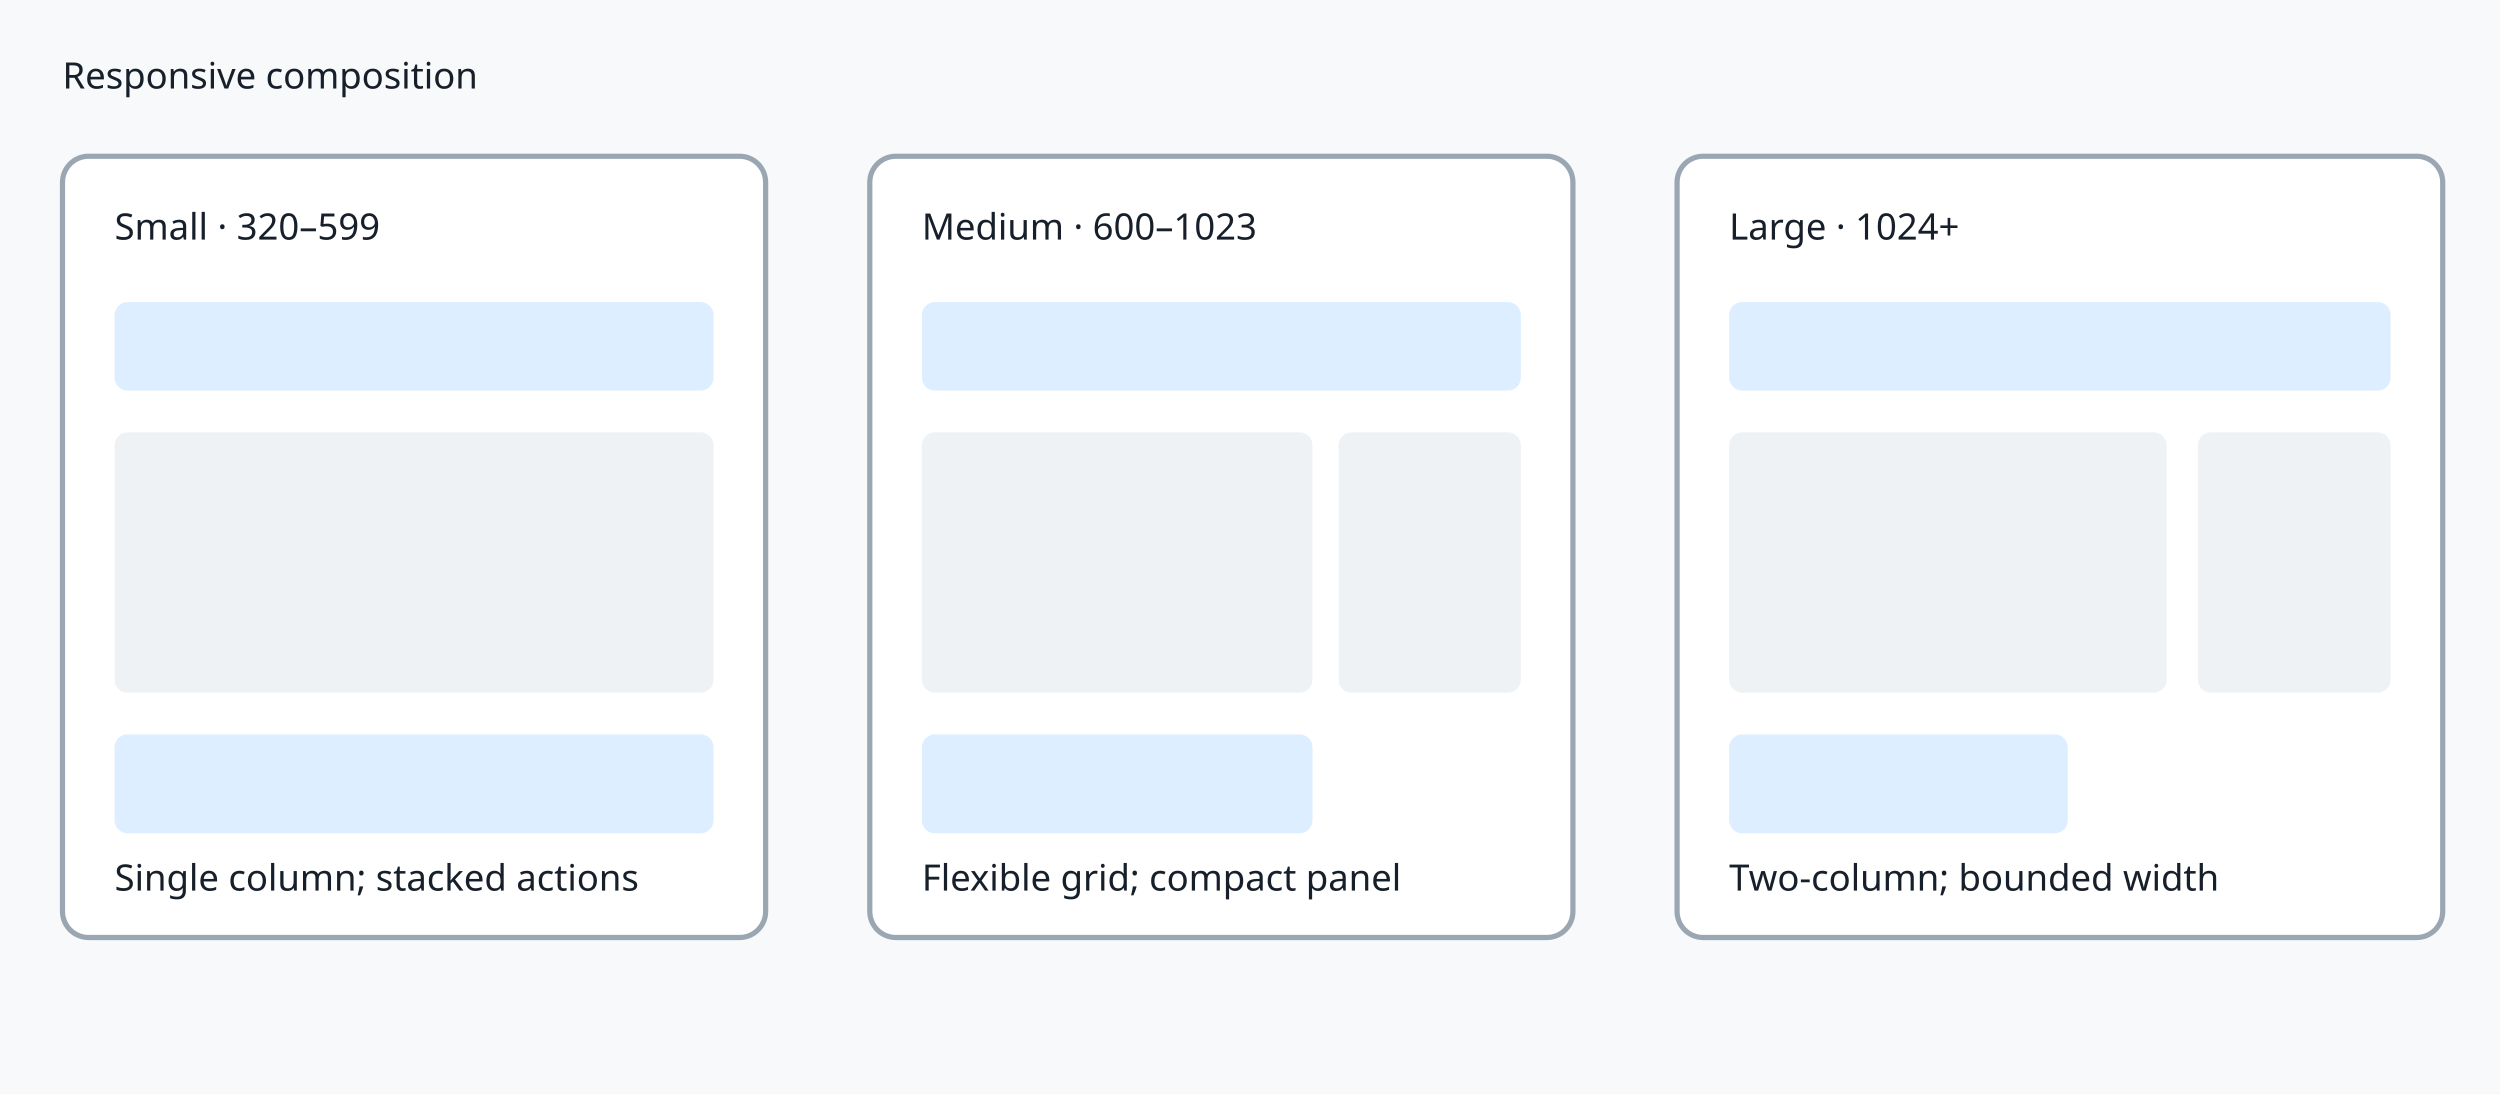
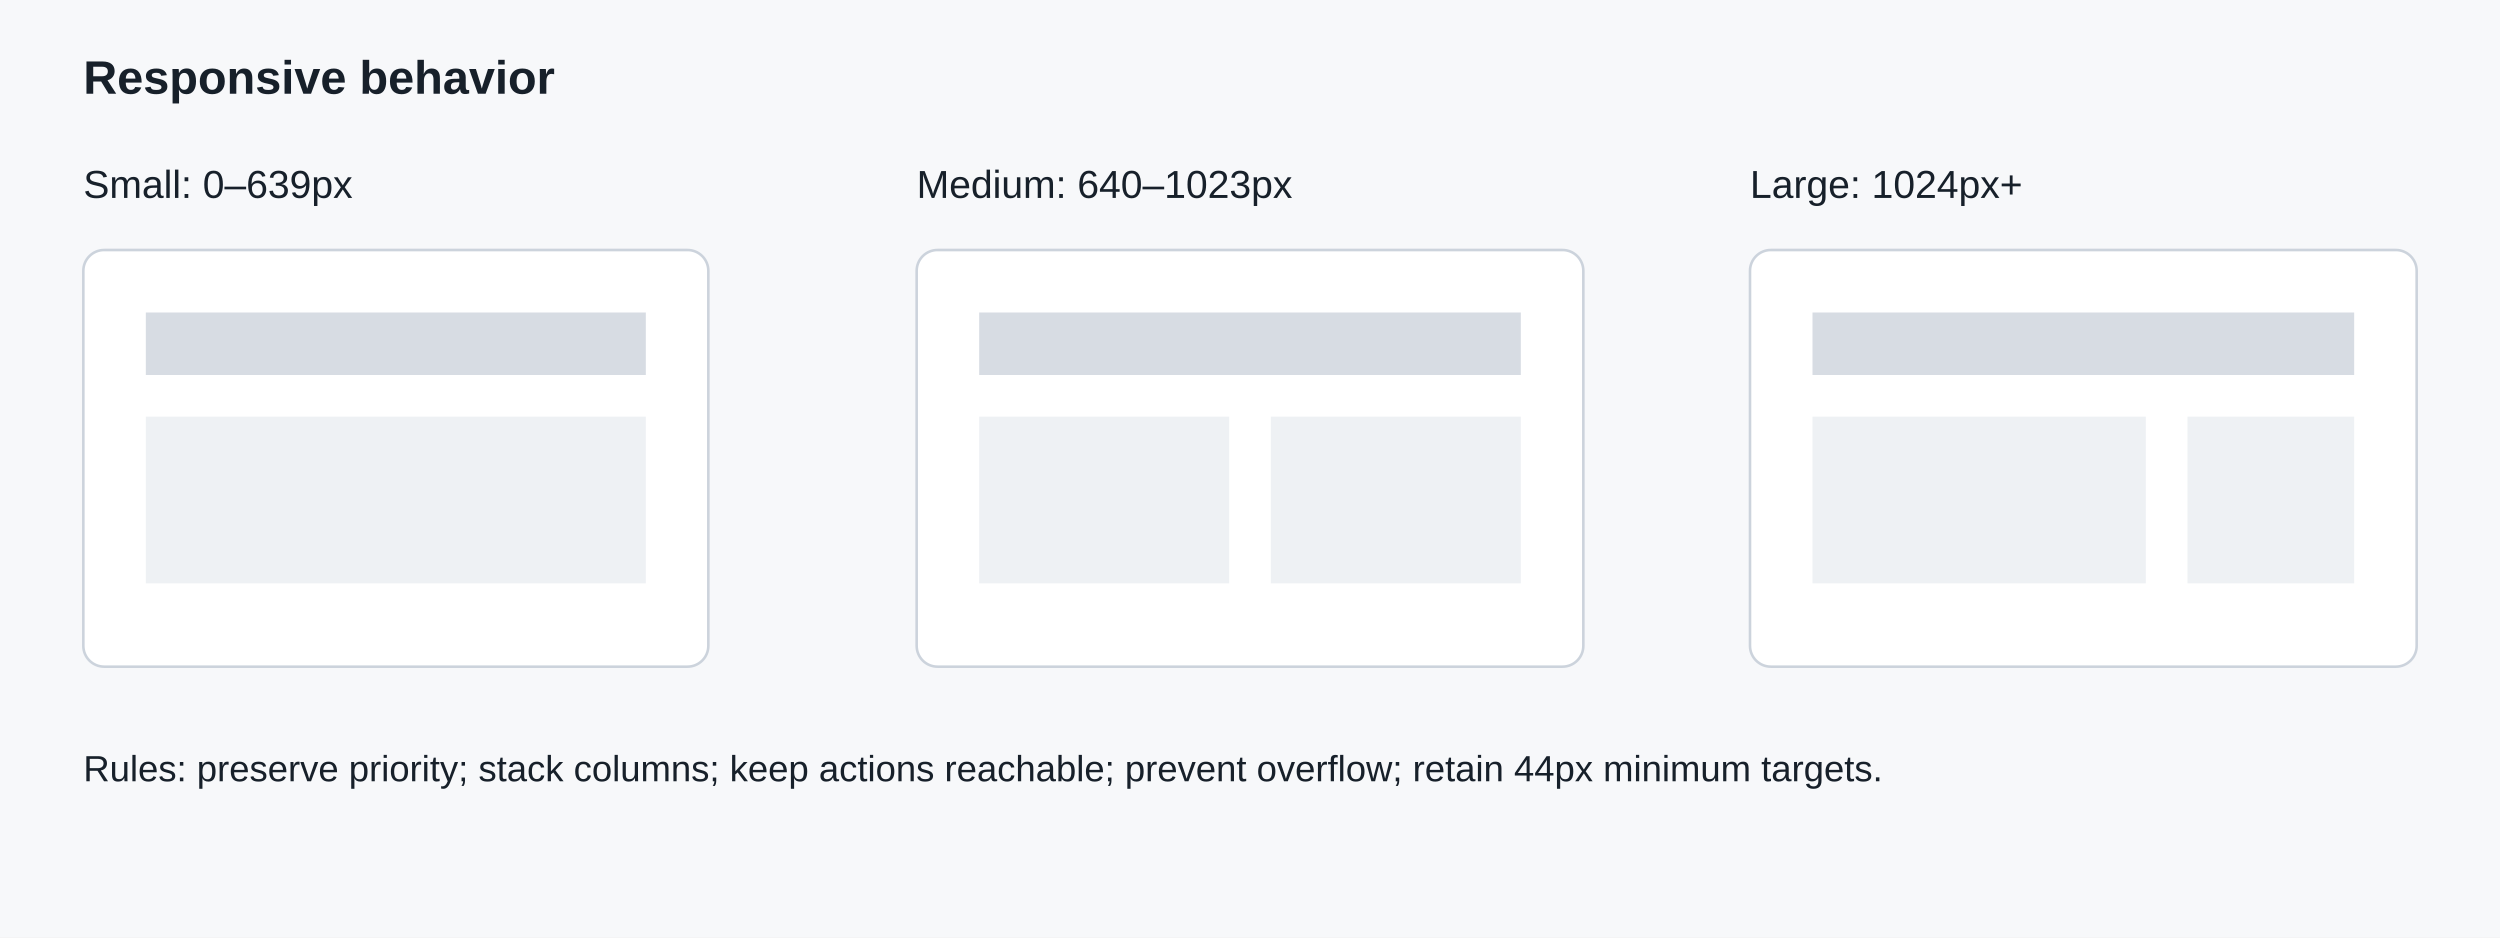
- <svg xmlns="http://www.w3.org/2000/svg" viewBox="0 0 960 420" role="img" aria-label="Responsive layout rules">
-   <style>text{font:14px system-ui;fill:#17202a}.b{fill:#fff;stroke:#9aa7b2;stroke-width:2}.x{fill:#dceeff}.n{fill:#eef2f5}</style>
-   <rect width="960" height="420" fill="#f7f9fa" />
-   <text x="24" y="34" font-size="20" font-weight="bold">Responsive composition</text>
-   <g transform="translate(24 60)">
-     <rect class="b" width="270" height="300" rx="10" />
-     <text x="20" y="32" font-weight="bold">Small · 320–599</text>
-     <rect class="x" x="20" y="56" width="230" height="34" rx="5" />
-     <rect class="n" x="20" y="106" width="230" height="100" rx="5" />
-     <rect class="x" x="20" y="222" width="230" height="38" rx="5" />
-     <text x="20" y="282">Single column; stacked actions</text>
-     <rect class="b" x="310" width="270" height="300" rx="10" />
-     <text x="330" y="32" font-weight="bold">Medium · 600–1023</text>
-     <rect class="x" x="330" y="56" width="230" height="34" rx="5" />
-     <rect class="n" x="330" y="106" width="150" height="100" rx="5" />
-     <rect class="n" x="490" y="106" width="70" height="100" rx="5" />
-     <rect class="x" x="330" y="222" width="150" height="38" rx="5" />
-     <text x="330" y="282">Flexible grid; compact panel</text>
-     <rect class="b" x="620" width="294" height="300" rx="10" />
-     <text x="640" y="32" font-weight="bold">Large · 1024+</text>
-     <rect class="x" x="640" y="56" width="254" height="34" rx="5" />
-     <rect class="n" x="640" y="106" width="168" height="100" rx="5" />
-     <rect class="n" x="820" y="106" width="74" height="100" rx="5" />
-     <rect class="x" x="640" y="222" width="130" height="38" rx="5" />
-     <text x="640" y="282">Two-column; bounded width</text>
+ <svg xmlns="http://www.w3.org/2000/svg" viewBox="0 0 960 360" role="img" aria-label="Responsive layout rules">
+   <rect width="960" height="360" fill="#f7f8fa" />
+   <g font-family="Arial,sans-serif" fill="#17202a">
+     <text x="32" y="36" font-size="18" font-weight="bold">Responsive behavior</text>
+     <text x="32" y="76" font-size="15">Small: 0–639px</text>
+     <text x="352" y="76" font-size="15">Medium: 640–1023px</text>
+     <text x="672" y="76" font-size="15">Large: 1024px+</text>
+     <text x="32" y="300" font-size="14">Rules: preserve priority; stack columns; keep actions reachable; prevent overflow; retain 44px minimum targets.</text>
  </g>
+   <rect x="32" y="96" width="240" height="160" rx="8" fill="#fff" stroke="#ccd3dc" />
+   <rect x="56" y="120" width="192" height="24" fill="#d7dce3" />
+   <rect x="56" y="160" width="192" height="64" fill="#eef1f4" />
+   <rect x="352" y="96" width="256" height="160" rx="8" fill="#fff" stroke="#ccd3dc" />
+   <rect x="376" y="120" width="208" height="24" fill="#d7dce3" />
+   <rect x="376" y="160" width="96" height="64" fill="#eef1f4" />
+   <rect x="488" y="160" width="96" height="64" fill="#eef1f4" />
+   <rect x="672" y="96" width="256" height="160" rx="8" fill="#fff" stroke="#ccd3dc" />
+   <rect x="696" y="120" width="208" height="24" fill="#d7dce3" />
+   <rect x="696" y="160" width="128" height="64" fill="#eef1f4" />
+   <rect x="840" y="160" width="64" height="64" fill="#eef1f4" />
</svg>
